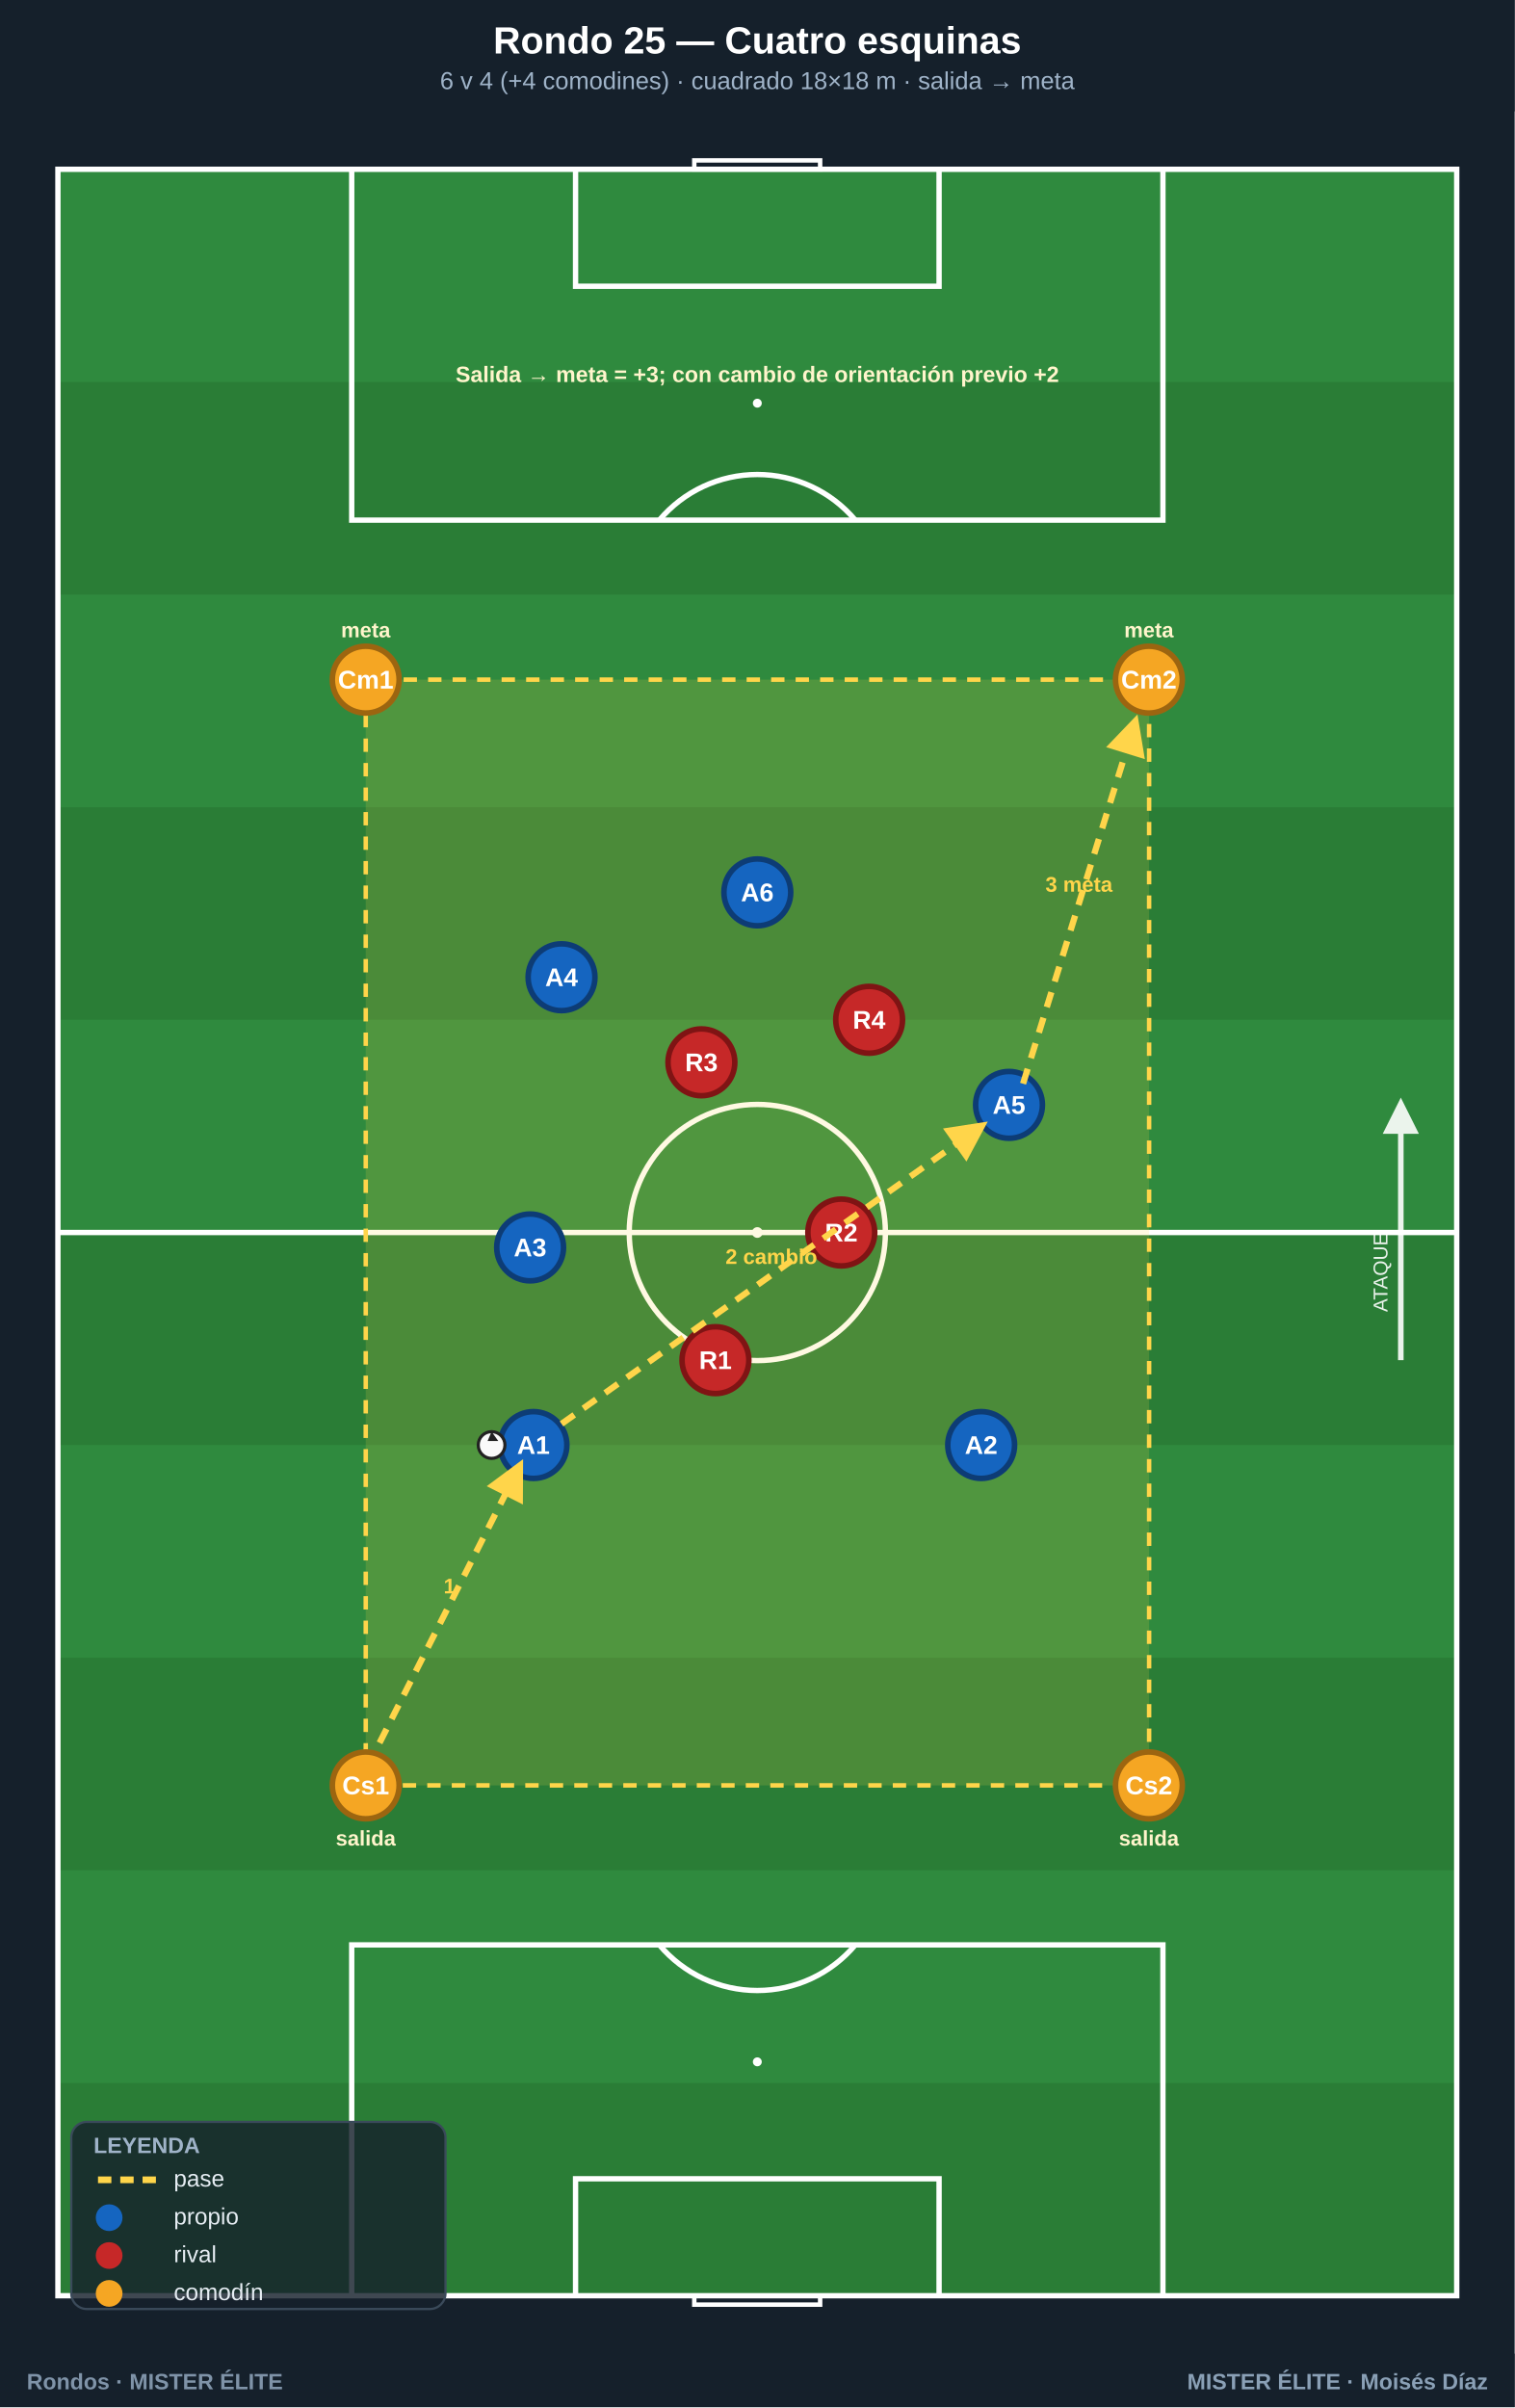
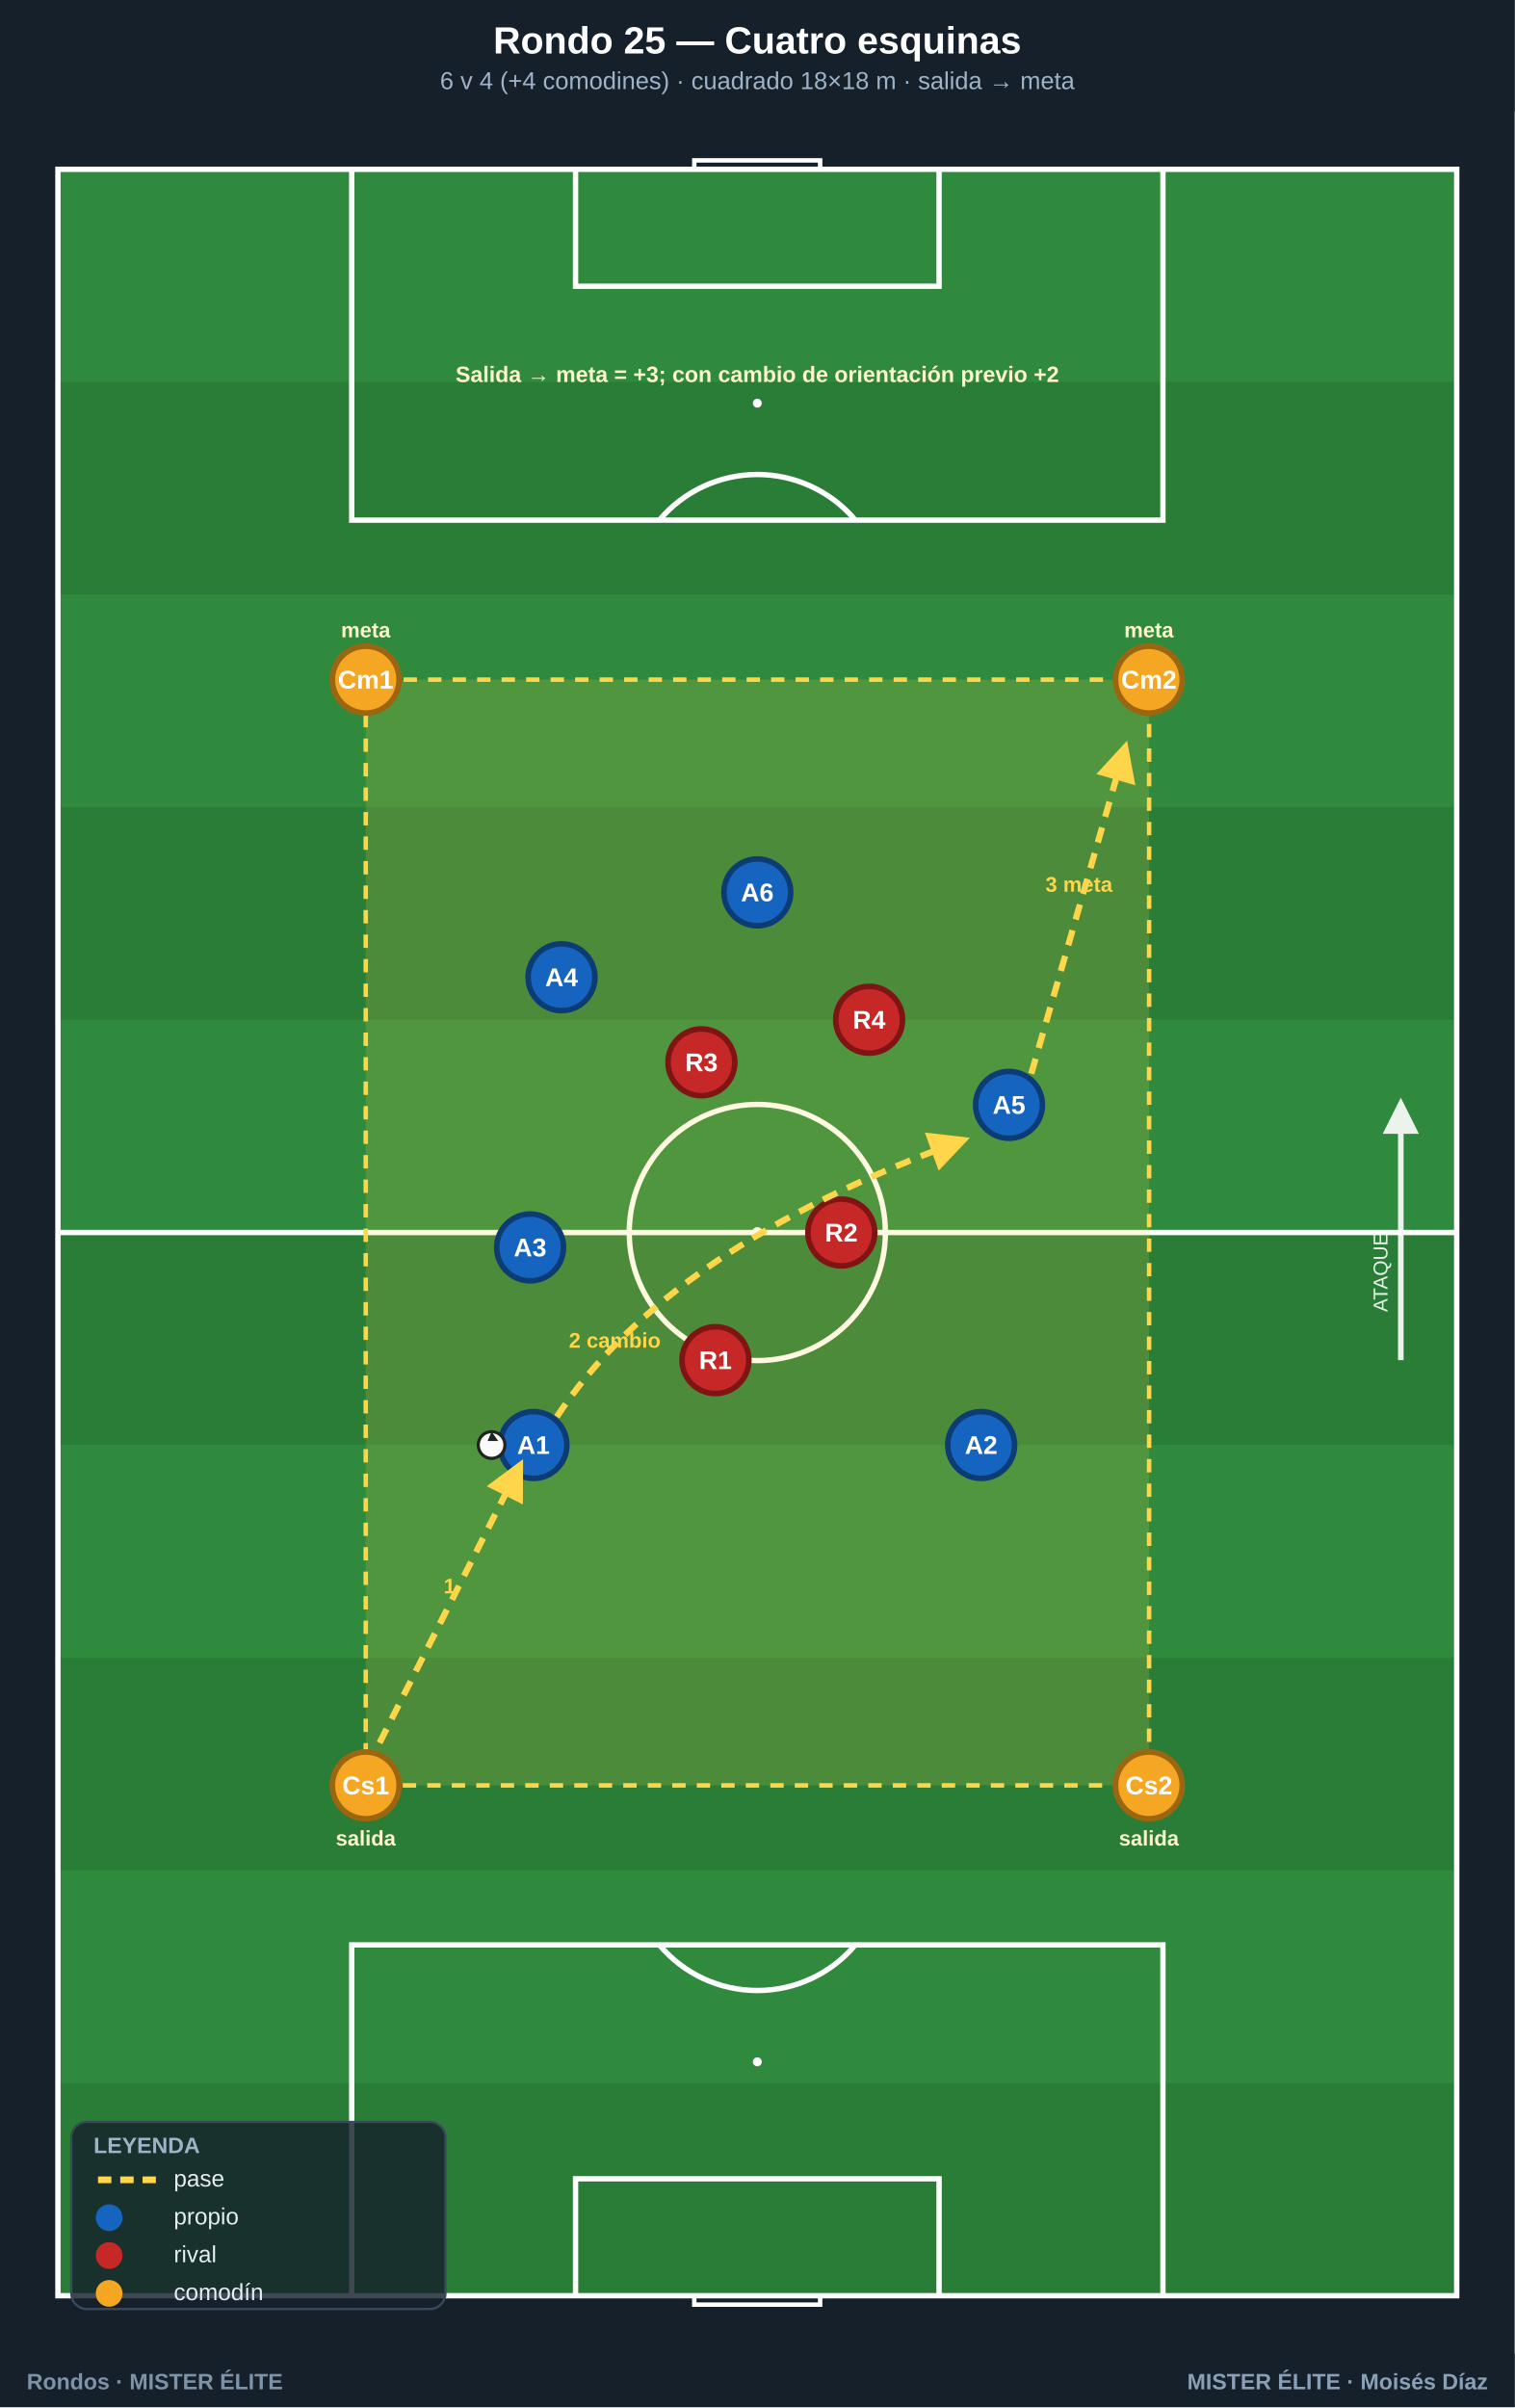
<svg xmlns="http://www.w3.org/2000/svg" viewBox="0 0 680 1081" width="680" height="1081" font-family="Segoe UI,Arial,sans-serif">
  <defs>
    <linearGradient id="sky" x1="0" y1="0" x2="0" y2="1">
      <stop offset="0" stop-color="#2f8a3e" />
      <stop offset="1" stop-color="#2b8139" />
    </linearGradient>
    <marker id="ah_pass" viewBox="0 0 10 10" refX="8" refY="5" markerWidth="6.5" markerHeight="6.5" orient="auto-start-reverse">
      <path d="M0,0 L10,5 L0,10 z" fill="#ffd54a" />
    </marker>
    <marker id="ah_run" viewBox="0 0 10 10" refX="8" refY="5" markerWidth="6.5" markerHeight="6.5" orient="auto-start-reverse">
      <path d="M0,0 L10,5 L0,10 z" fill="#ffffff" />
    </marker>
    <marker id="ah_drive" viewBox="0 0 10 10" refX="8" refY="5" markerWidth="6.5" markerHeight="6.5" orient="auto-start-reverse">
      <path d="M0,0 L10,5 L0,10 z" fill="#7ee0ff" />
    </marker>
    <marker id="ah_white" viewBox="0 0 10 10" refX="8" refY="5" markerWidth="6.5" markerHeight="6.5" orient="auto-start-reverse">
      <path d="M0,0 L10,5 L0,10 z" fill="#ffffff" />
    </marker>
  </defs>
  <rect x="0.0" y="0.0" width="680.0" height="1080.6" fill="#15202b" />
  <rect x="26.0" y="76.0" width="628.0" height="96.0" fill="#2f8a3e" />
  <rect x="26.0" y="171.5" width="628.0" height="96.0" fill="#2a7d36" />
  <rect x="26.0" y="266.9" width="628.0" height="96.0" fill="#2f8a3e" />
  <rect x="26.0" y="362.4" width="628.0" height="96.0" fill="#2a7d36" />
  <rect x="26.0" y="457.8" width="628.0" height="96.0" fill="#2f8a3e" />
  <rect x="26.0" y="553.3" width="628.0" height="96.0" fill="#2a7d36" />
  <rect x="26.0" y="648.7" width="628.0" height="96.0" fill="#2f8a3e" />
  <rect x="26.0" y="744.2" width="628.0" height="96.0" fill="#2a7d36" />
  <rect x="26.0" y="839.6" width="628.0" height="96.0" fill="#2f8a3e" />
  <rect x="26.0" y="935.1" width="628.0" height="96.0" fill="#2a7d36" />
  <rect x="26.0" y="76.0" width="628.0" height="954.6" fill="none" stroke="#ffffff" stroke-width="2.4" />
  <line x1="26.0" y1="553.3" x2="654.0" y2="553.3" stroke="#ffffff" stroke-width="2.4" opacity="1" />
  <circle cx="340.0" cy="553.3" r="57.5" fill="none" stroke="#ffffff" stroke-width="2.4" />
  <circle cx="340.0" cy="553.3" r="2.4" fill="#ffffff" />
  <path d="M157.9,76.0 L157.9,233.5 L522.1,233.5 L522.1,76.0" fill="none" stroke="#ffffff" stroke-width="2.4" />
  <path d="M258.4,76.0 L258.4,128.5 L421.6,128.5 L421.6,76.0" fill="none" stroke="#ffffff" stroke-width="2.4" />
  <circle cx="340.0" cy="181.0" r="2.0" fill="#ffffff" />
  <rect x="311.7" y="72.0" width="56.5" height="4" fill="none" stroke="#ffffff" stroke-width="2" />
  <path d="M296.0,233.5 A57.5,57.5 0 0 1 384.0,233.5" fill="none" stroke="#ffffff" stroke-width="2.4" />
  <path d="M157.9,1030.6 L157.9,873.1 L522.1,873.1 L522.1,1030.6" fill="none" stroke="#ffffff" stroke-width="2.4" />
  <path d="M258.4,1030.6 L258.4,978.1 L421.6,978.1 L421.6,1030.6" fill="none" stroke="#ffffff" stroke-width="2.4" />
  <circle cx="340.0" cy="925.6" r="2.0" fill="#ffffff" />
  <rect x="311.7" y="1030.6" width="56.5" height="4" fill="none" stroke="#ffffff" stroke-width="2" />
  <path d="M296.0,873.1 A57.5,57.5 0 0 0 384.0,873.1" fill="none" stroke="#ffffff" stroke-width="2.4" />
  <rect x="0.0" y="0.0" width="680.0" height="50.0" fill="#15202b" />
  <text x="340.0" y="24.0" font-family="Segoe UI,Arial,sans-serif" font-size="17" font-weight="800" fill="#ffffff" text-anchor="middle">Rondo 25 — Cuatro esquinas</text>
  <text x="340.0" y="40.0" font-family="Segoe UI,Arial,sans-serif" font-size="11" font-weight="500" fill="#9fb3c8" text-anchor="middle">6 v 4 (+4 comodines) · cuadrado 18×18 m · salida → meta</text>
  <rect x="0.0" y="1056.6" width="680.0" height="24.0" fill="#15202b" />
  <text x="668.0" y="1072.6" font-family="Segoe UI,Arial,sans-serif" font-size="10" font-weight="700" fill="#8aa0b6" text-anchor="end">MISTER ÉLITE · Moisés Díaz</text>
  <text x="12.0" y="1072.6" font-family="Segoe UI,Arial,sans-serif" font-size="10" font-weight="600" fill="#7f93a8" text-anchor="start">Rondos · MISTER ÉLITE</text>
  <g opacity="0.9">
    <line x1="628.9" y1="610.6" x2="628.9" y2="496.0" stroke="#ffffff" stroke-width="2.5" marker-end="url(#ah_white)" />
    <text x="622.9" y="553.3" font-family="Segoe UI,Arial" font-size="9" fill="#ffffff" text-anchor="end" transform="rotate(-90 622.9 553.3)">ATAQUE</text>
  </g>
  <rect x="164.2" y="305.1" width="351.7" height="496.4" rx="6" fill="#ffd54a" fill-opacity="0.16" stroke="#ffd54a" stroke-width="2" stroke-dasharray="6 5" />
  <path d="M164.2,794.5 l5,11 l-10,0 z" fill="#ff9800" stroke="#7a4f00" stroke-width="1" />
  <path d="M515.8,794.5 l5,11 l-10,0 z" fill="#ff9800" stroke="#7a4f00" stroke-width="1" />
  <path d="M164.2,298.1 l5,11 l-10,0 z" fill="#ff9800" stroke="#7a4f00" stroke-width="1" />
  <path d="M515.8,298.1 l5,11 l-10,0 z" fill="#ff9800" stroke="#7a4f00" stroke-width="1" />
  <g>
    <circle cx="164.2" cy="305.1" r="15" fill="#f5a623" stroke="#9c6510" stroke-width="2.5" />
    <text x="164.2" y="309.1" font-family="Segoe UI,Arial" font-size="11.5" font-weight="800" fill="#fff" text-anchor="middle">Cm1</text>
  </g>
  <text x="164.2" y="286.1" font-family="Segoe UI,Arial,sans-serif" font-size="9.5" font-weight="600" fill="#fff5cc" text-anchor="middle">meta</text>
  <g>
    <circle cx="515.8" cy="305.1" r="15" fill="#f5a623" stroke="#9c6510" stroke-width="2.5" />
    <text x="515.8" y="309.1" font-family="Segoe UI,Arial" font-size="11.5" font-weight="800" fill="#fff" text-anchor="middle">Cm2</text>
  </g>
  <text x="515.8" y="286.1" font-family="Segoe UI,Arial,sans-serif" font-size="9.5" font-weight="600" fill="#fff5cc" text-anchor="middle">meta</text>
  <g>
    <circle cx="164.2" cy="801.5" r="15" fill="#f5a623" stroke="#9c6510" stroke-width="2.5" />
    <text x="164.2" y="805.5" font-family="Segoe UI,Arial" font-size="11.5" font-weight="800" fill="#fff" text-anchor="middle">Cs1</text>
  </g>
  <text x="164.2" y="828.5" font-family="Segoe UI,Arial,sans-serif" font-size="9.5" font-weight="600" fill="#fff5cc" text-anchor="middle">salida</text>
  <g>
    <circle cx="515.8" cy="801.5" r="15" fill="#f5a623" stroke="#9c6510" stroke-width="2.5" />
    <text x="515.8" y="805.5" font-family="Segoe UI,Arial" font-size="11.5" font-weight="800" fill="#fff" text-anchor="middle">Cs2</text>
  </g>
  <text x="515.8" y="828.5" font-family="Segoe UI,Arial,sans-serif" font-size="9.5" font-weight="600" fill="#fff5cc" text-anchor="middle">salida</text>
  <g>
    <circle cx="239.5" cy="648.7" r="15" fill="#1565c0" stroke="#0d3c75" stroke-width="2.5" />
    <text x="239.5" y="652.7" font-family="Segoe UI,Arial" font-size="11.5" font-weight="800" fill="#fff" text-anchor="middle">A1</text>
  </g>
  <circle cx="220.7" cy="648.7" r="6.0" fill="#fafafa" stroke="#222" stroke-width="1.4" />
  <path d="M220.7,642.7 l3.0,4.2 l-4.8,0 z" fill="#222" />
  <g>
    <circle cx="440.5" cy="648.7" r="15" fill="#1565c0" stroke="#0d3c75" stroke-width="2.5" />
    <text x="440.5" y="652.7" font-family="Segoe UI,Arial" font-size="11.5" font-weight="800" fill="#fff" text-anchor="middle">A2</text>
  </g>
  <g>
    <circle cx="238.0" cy="560.0" r="15" fill="#1565c0" stroke="#0d3c75" stroke-width="2.5" />
    <text x="238.0" y="564.0" font-family="Segoe UI,Arial" font-size="11.5" font-weight="800" fill="#fff" text-anchor="middle">A3</text>
  </g>
  <g>
    <circle cx="252.1" cy="438.7" r="15" fill="#1565c0" stroke="#0d3c75" stroke-width="2.5" />
    <text x="252.1" y="442.7" font-family="Segoe UI,Arial" font-size="11.5" font-weight="800" fill="#fff" text-anchor="middle">A4</text>
  </g>
  <g>
    <circle cx="453.0" cy="496.0" r="15" fill="#1565c0" stroke="#0d3c75" stroke-width="2.5" />
    <text x="453.0" y="500.0" font-family="Segoe UI,Arial" font-size="11.5" font-weight="800" fill="#fff" text-anchor="middle">A5</text>
  </g>
  <g>
    <circle cx="340.0" cy="400.6" r="15" fill="#1565c0" stroke="#0d3c75" stroke-width="2.5" />
    <text x="340.0" y="404.6" font-family="Segoe UI,Arial" font-size="11.5" font-weight="800" fill="#fff" text-anchor="middle">A6</text>
  </g>
  <g>
    <circle cx="321.2" cy="610.6" r="15" fill="#c62828" stroke="#7f1414" stroke-width="2.5" />
    <text x="321.2" y="614.6" font-family="Segoe UI,Arial" font-size="11.5" font-weight="800" fill="#fff" text-anchor="middle">R1</text>
  </g>
  <g>
    <circle cx="377.7" cy="553.3" r="15" fill="#c62828" stroke="#7f1414" stroke-width="2.5" />
    <text x="377.7" y="557.3" font-family="Segoe UI,Arial" font-size="11.5" font-weight="800" fill="#fff" text-anchor="middle">R2</text>
  </g>
  <g>
    <circle cx="314.9" cy="476.9" r="15" fill="#c62828" stroke="#7f1414" stroke-width="2.5" />
    <text x="314.9" y="480.9" font-family="Segoe UI,Arial" font-size="11.5" font-weight="800" fill="#fff" text-anchor="middle">R3</text>
  </g>
  <g>
    <circle cx="390.2" cy="457.8" r="15" fill="#c62828" stroke="#7f1414" stroke-width="2.5" />
    <text x="390.2" y="461.8" font-family="Segoe UI,Arial" font-size="11.5" font-weight="800" fill="#fff" text-anchor="middle">R4</text>
  </g>
  <line x1="170.4" y1="782.4" x2="233.2" y2="658.3" stroke="#ffd54a" stroke-width="2.8" stroke-dasharray="7 5" marker-end="url(#ah_pass)" />
  <text x="201.8" y="715.3" font-family="Segoe UI,Arial,sans-serif" font-size="9.5" font-weight="700" fill="#ffd54a" text-anchor="middle">1</text>
-   <line x1="252.1" y1="639.2" x2="440.5" y2="505.6" stroke="#ffd54a" stroke-width="2.8" stroke-dasharray="7 5" marker-end="url(#ah_pass)" />
-   <text x="346.3" y="567.4" font-family="Segoe UI,Arial,sans-serif" font-size="9.5" font-weight="700" fill="#ffd54a" text-anchor="middle">2 cambio</text>
-   <line x1="459.3" y1="486.5" x2="509.6" y2="324.2" stroke="#ffd54a" stroke-width="2.8" stroke-dasharray="7 5" marker-end="url(#ah_pass)" />
+   <path d="M250,636 Q300,560 432,512" fill="none" stroke="#ffd54a" stroke-width="2.8" stroke-dasharray="7 5" marker-end="url(#ah_pass)" />
+   <text x="276.0" y="605.0" font-family="Segoe UI,Arial,sans-serif" font-size="9.5" font-weight="700" fill="#ffd54a" text-anchor="middle">2 cambio</text>
+   <line x1="463.0" y1="482.0" x2="505.0" y2="336.0" stroke="#ffd54a" stroke-width="2.8" stroke-dasharray="7 5" marker-end="url(#ah_pass)" />
  <text x="484.4" y="400.3" font-family="Segoe UI,Arial,sans-serif" font-size="9.5" font-weight="700" fill="#ffd54a" text-anchor="middle">3 meta</text>
  <text x="340.0" y="171.5" font-family="Segoe UI,Arial,sans-serif" font-size="10" font-weight="600" fill="#fff5cc" text-anchor="middle">Salida → meta = +3; con cambio de orientación previo +2</text>
  <g>
    <rect x="32" y="952.56" width="168" height="84" rx="7" fill="#15202b" fill-opacity="0.82" stroke="#3a4a5a" stroke-width="1" />
    <text x="42" y="966.56" font-family="Segoe UI,Arial" font-size="10" font-weight="800" fill="#9fb3c8">LEYENDA</text>
    <line x1="44" y1="978.56" x2="70" y2="978.56" stroke="#ffd54a" stroke-width="3" stroke-dasharray="6 4" />
    <text x="78" y="981.56" font-family="Segoe UI,Arial" font-size="10.5" fill="#e6edf3">pase</text>
    <circle cx="49" cy="995.56" r="6" fill="#1565c0" />
    <text x="78" y="998.56" font-family="Segoe UI,Arial" font-size="10.5" fill="#e6edf3">propio</text>
    <circle cx="49" cy="1012.56" r="6" fill="#c62828" />
    <text x="78" y="1015.56" font-family="Segoe UI,Arial" font-size="10.5" fill="#e6edf3">rival</text>
    <circle cx="49" cy="1029.56" r="6" fill="#f5a623" />
    <text x="78" y="1032.56" font-family="Segoe UI,Arial" font-size="10.5" fill="#e6edf3">comodín</text>
  </g>
</svg>
